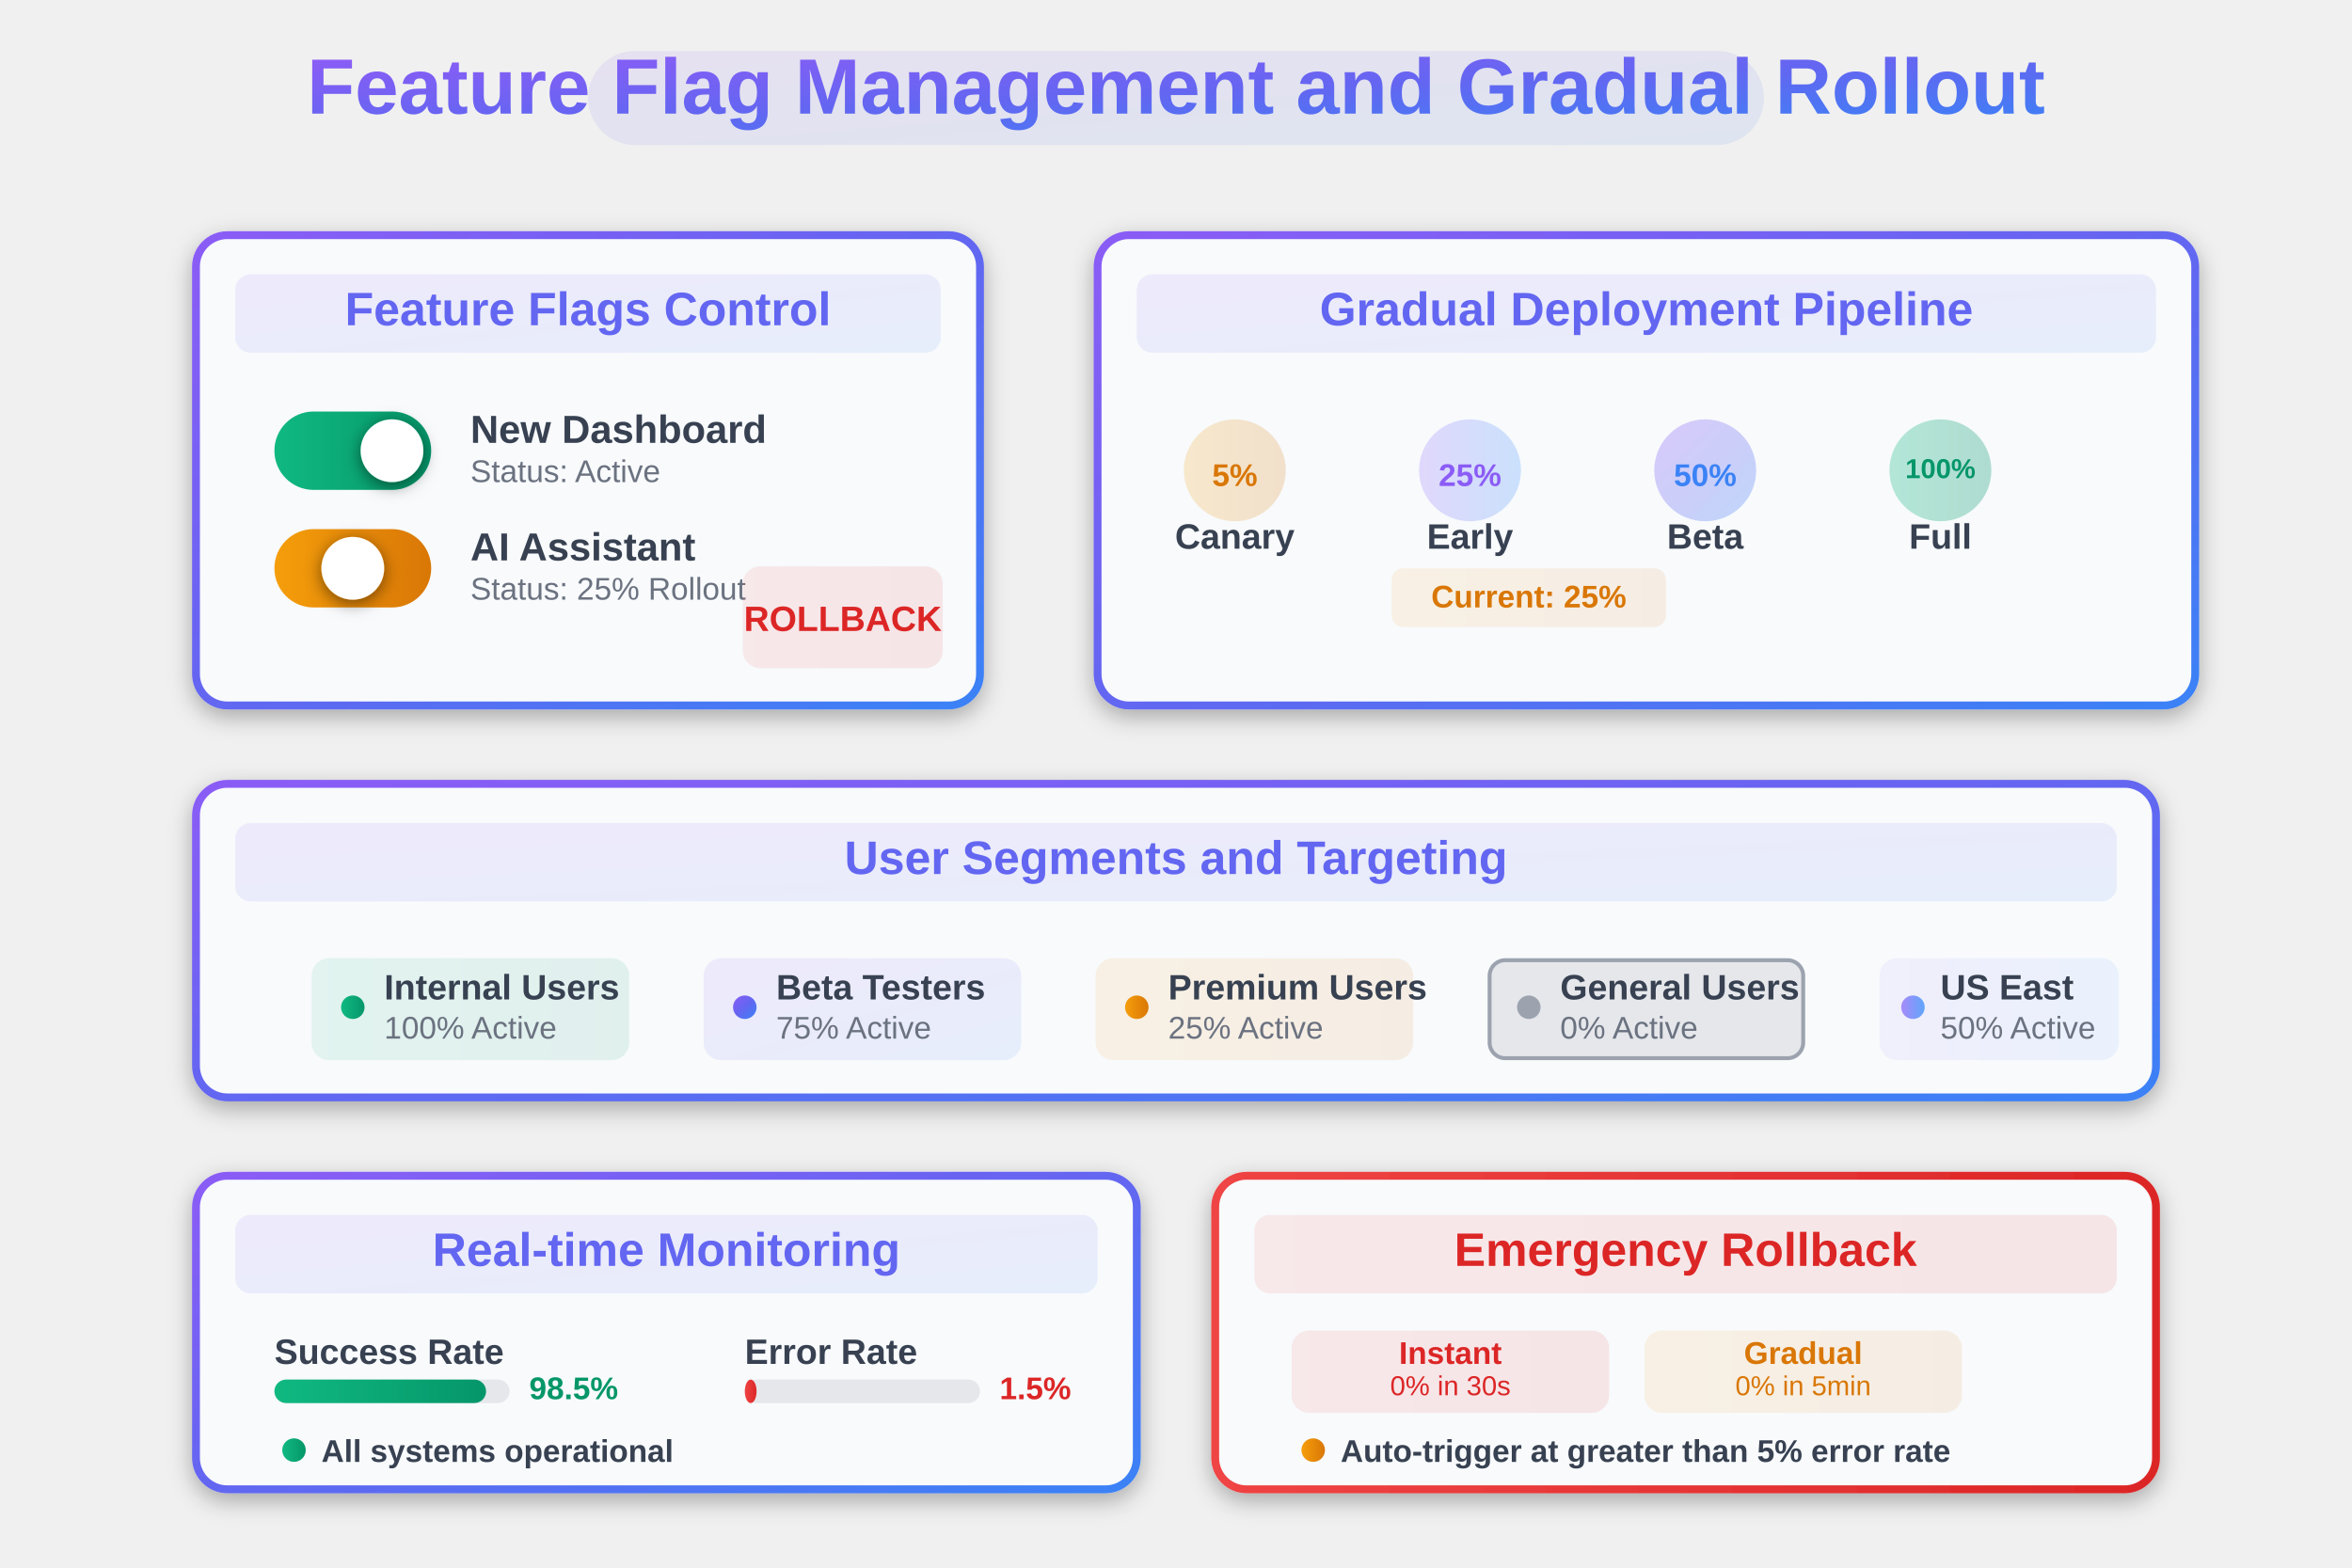
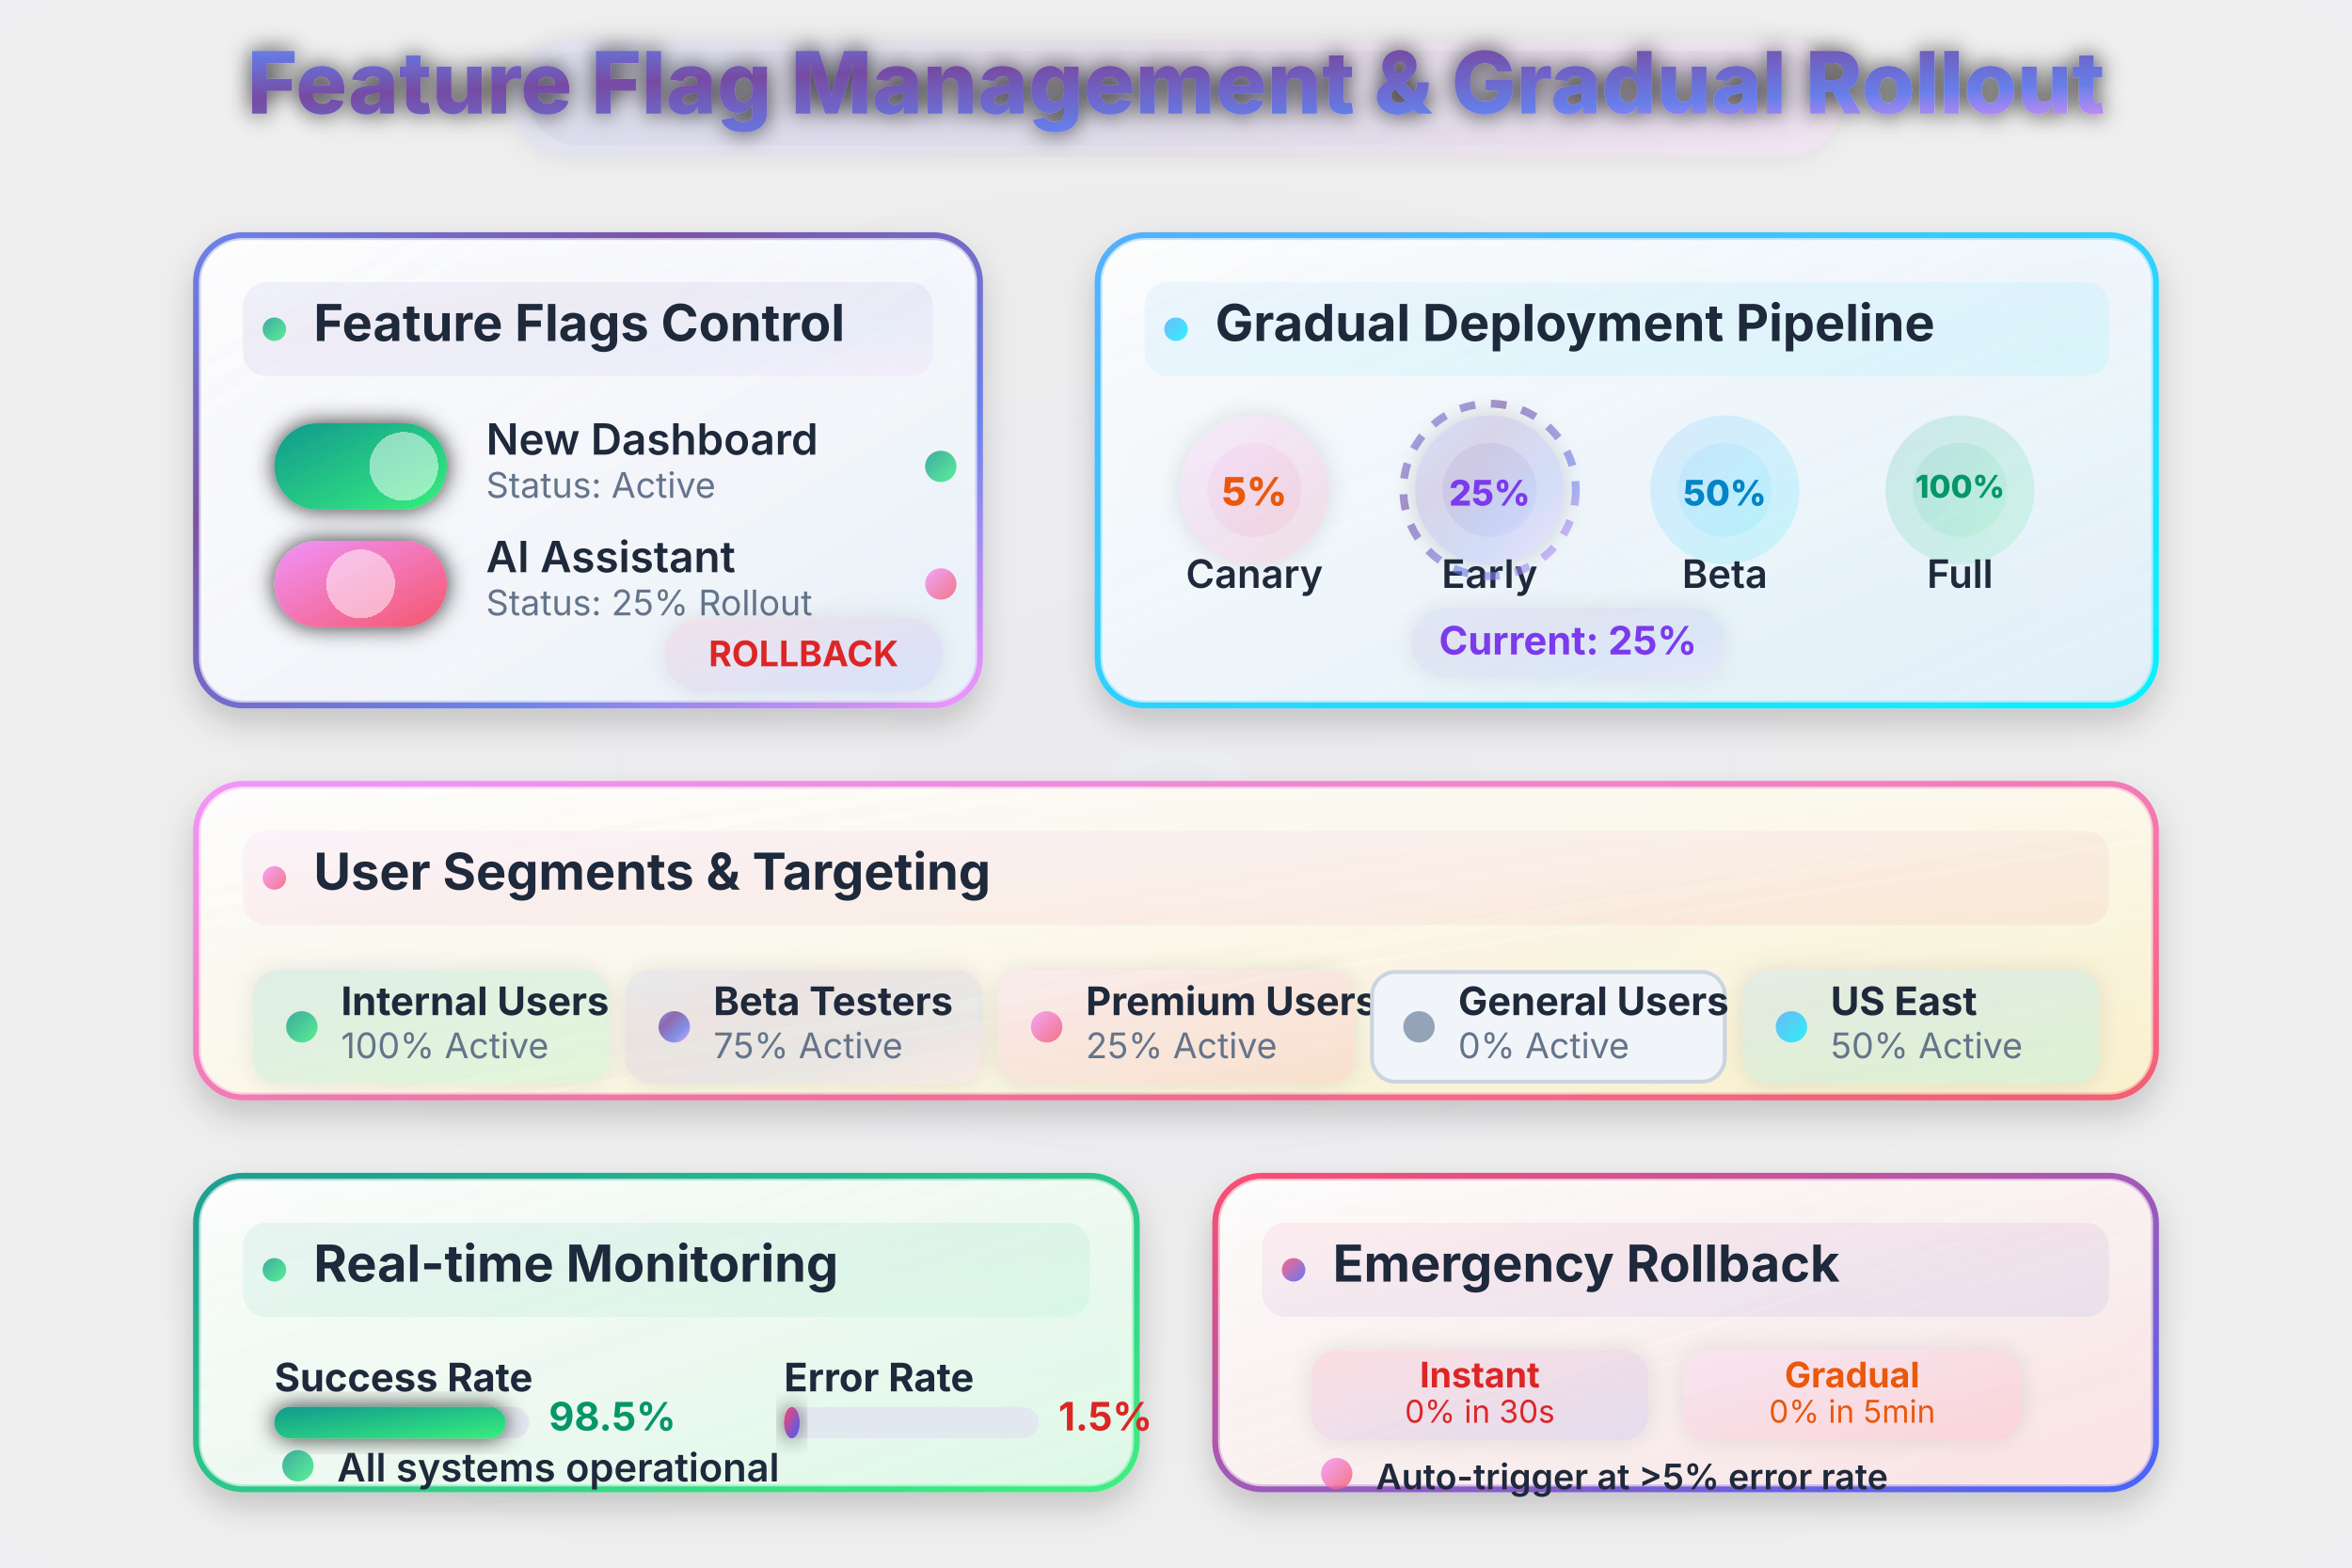
<svg xmlns="http://www.w3.org/2000/svg" viewBox="0 0 600 400" width="600" height="400">
  <defs>
    <linearGradient id="primaryGradient" x1="0%" y1="0%" x2="100%" y2="100%">
-       <stop offset="0%" style="stop-color:#8b5cf6;stop-opacity:1" />
-       <stop offset="50%" style="stop-color:#6366f1;stop-opacity:1" />
-       <stop offset="100%" style="stop-color:#3b82f6;stop-opacity:1" />
-     </linearGradient>
-     <linearGradient id="secondaryGradient" x1="0%" y1="0%" x2="100%" y2="0%">
-       <stop offset="0%" style="stop-color:#a78bfa;stop-opacity:1" />
-       <stop offset="100%" style="stop-color:#60a5fa;stop-opacity:1" />
-     </linearGradient>
-     <linearGradient id="successGradient" x1="0%" y1="0%" x2="100%" y2="0%">
-       <stop offset="0%" style="stop-color:#10b981;stop-opacity:1" />
-       <stop offset="100%" style="stop-color:#059669;stop-opacity:1" />
-     </linearGradient>
-     <linearGradient id="warningGradient" x1="0%" y1="0%" x2="100%" y2="0%">
-       <stop offset="0%" style="stop-color:#f59e0b;stop-opacity:1" />
-       <stop offset="100%" style="stop-color:#d97706;stop-opacity:1" />
-     </linearGradient>
-     <linearGradient id="dangerGradient" x1="0%" y1="0%" x2="100%" y2="0%">
-       <stop offset="0%" style="stop-color:#ef4444;stop-opacity:1" />
-       <stop offset="100%" style="stop-color:#dc2626;stop-opacity:1" />
-     </linearGradient>
-     <filter id="softShadow" x="-50%" y="-50%" width="200%" height="200%">
-       <feGaussianBlur in="SourceAlpha" stdDeviation="3" />
-       <feOffset dx="0" dy="2" result="offsetblur" />
+       <stop offset="0%" style="stop-color:#667eea;stop-opacity:1" />
+       <stop offset="30%" style="stop-color:#764ba2;stop-opacity:1" />
+       <stop offset="70%" style="stop-color:#667eea;stop-opacity:1" />
+       <stop offset="100%" style="stop-color:#f093fb;stop-opacity:1" />
+     </linearGradient>
+     <linearGradient id="secondaryGradient" x1="0%" y1="0%" x2="100%" y2="100%">
+       <stop offset="0%" style="stop-color:#4facfe;stop-opacity:1" />
+       <stop offset="100%" style="stop-color:#00f2fe;stop-opacity:1" />
+     </linearGradient>
+     <linearGradient id="successGradient" x1="0%" y1="0%" x2="100%" y2="100%">
+       <stop offset="0%" style="stop-color:#11998e;stop-opacity:1" />
+       <stop offset="100%" style="stop-color:#38ef7d;stop-opacity:1" />
+     </linearGradient>
+     <linearGradient id="warningGradient" x1="0%" y1="0%" x2="100%" y2="100%">
+       <stop offset="0%" style="stop-color:#f093fb;stop-opacity:1" />
+       <stop offset="100%" style="stop-color:#f5576c;stop-opacity:1" />
+     </linearGradient>
+     <linearGradient id="dangerGradient" x1="0%" y1="0%" x2="100%" y2="100%">
+       <stop offset="0%" style="stop-color:#fc466b;stop-opacity:1" />
+       <stop offset="100%" style="stop-color:#3f5efb;stop-opacity:1" />
+     </linearGradient>
+     <linearGradient id="cardBg1" x1="0%" y1="0%" x2="100%" y2="100%">
+       <stop offset="0%" style="stop-color:#ffffff;stop-opacity:0.95" />
+       <stop offset="50%" style="stop-color:#f8faff;stop-opacity:0.9" />
+       <stop offset="100%" style="stop-color:#e8f4fd;stop-opacity:0.85" />
+     </linearGradient>
+     <linearGradient id="cardBg2" x1="0%" y1="0%" x2="100%" y2="100%">
+       <stop offset="0%" style="stop-color:#ffffff;stop-opacity:0.95" />
+       <stop offset="50%" style="stop-color:#f0f9ff;stop-opacity:0.9" />
+       <stop offset="100%" style="stop-color:#e0f2fe;stop-opacity:0.85" />
+     </linearGradient>
+     <linearGradient id="cardBg3" x1="0%" y1="0%" x2="100%" y2="100%">
+       <stop offset="0%" style="stop-color:#ffffff;stop-opacity:0.95" />
+       <stop offset="50%" style="stop-color:#fffbeb;stop-opacity:0.9" />
+       <stop offset="100%" style="stop-color:#fef3c7;stop-opacity:0.85" />
+     </linearGradient>
+     <linearGradient id="cardBg4" x1="0%" y1="0%" x2="100%" y2="100%">
+       <stop offset="0%" style="stop-color:#ffffff;stop-opacity:0.95" />
+       <stop offset="50%" style="stop-color:#f0fdf4;stop-opacity:0.9" />
+       <stop offset="100%" style="stop-color:#dcfce7;stop-opacity:0.85" />
+     </linearGradient>
+     <linearGradient id="cardBg5" x1="0%" y1="0%" x2="100%" y2="100%">
+       <stop offset="0%" style="stop-color:#ffffff;stop-opacity:0.95" />
+       <stop offset="50%" style="stop-color:#fef2f2;stop-opacity:0.9" />
+       <stop offset="100%" style="stop-color:#fee2e2;stop-opacity:0.85" />
+     </linearGradient>
+     <radialGradient id="backgroundMesh" cx="50%" cy="50%" r="70%">
+       <stop offset="0%" style="stop-color:#667eea;stop-opacity:0.03" />
+       <stop offset="40%" style="stop-color:#764ba2;stop-opacity:0.02" />
+       <stop offset="100%" style="stop-color:#f093fb;stop-opacity:0.01" />
+     </radialGradient>
+     <filter id="premiumShadow" x="-50%" y="-50%" width="200%" height="200%">
+       <feGaussianBlur in="SourceAlpha" stdDeviation="4" />
+       <feOffset dx="0" dy="4" result="offsetblur" />
      <feComponentTransfer>
-         <feFuncA type="linear" slope="0.3" />
+         <feFuncA type="linear" slope="0.2" />
      </feComponentTransfer>
      <feMerge>
        <feMergeNode />
        <feMergeNode in="SourceGraphic" />
      </feMerge>
    </filter>
-     <filter id="glow" x="-50%" y="-50%" width="200%" height="200%">
-       <feGaussianBlur in="SourceAlpha" stdDeviation="2" />
-       <feOffset dx="0" dy="1" result="offsetblur" />
+     <filter id="glowEffect" x="-50%" y="-50%" width="200%" height="200%">
+       <feGaussianBlur in="SourceAlpha" stdDeviation="3" />
+       <feOffset dx="0" dy="0" result="offsetblur" />
      <feComponentTransfer>
-         <feFuncA type="linear" slope="0.5" />
+         <feFuncA type="linear" slope="0.8" />
      </feComponentTransfer>
      <feMerge>
        <feMergeNode />
        <feMergeNode in="SourceGraphic" />
      </feMerge>
    </filter>
+     <filter id="innerGlow" x="-50%" y="-50%" width="200%" height="200%">
+       <feGaussianBlur in="SourceGraphic" stdDeviation="2" />
+       <feComponentTransfer>
+         <feFuncA type="discrete" tableValues="0 .5" />
+       </feComponentTransfer>
+       <feColorMatrix type="matrix" values="1 0 1 0 0  0 1 1 0 0  1 0 1 0 0  0 0 0 1 0" />
+     </filter>
+     <linearGradient id="animatedGradient" x1="0%" y1="0%" x2="100%" y2="0%">
+       <stop offset="0%" style="stop-color:#667eea;stop-opacity:1">
+         <animate attributeName="stop-color" values="#667eea;#764ba2;#f093fb;#667eea" dur="4s" repeatCount="indefinite" />
+       </stop>
+       <stop offset="50%" style="stop-color:#764ba2;stop-opacity:1">
+         <animate attributeName="stop-color" values="#764ba2;#f093fb;#667eea;#764ba2" dur="4s" repeatCount="indefinite" />
+       </stop>
+       <stop offset="100%" style="stop-color:#f093fb;stop-opacity:1">
+         <animate attributeName="stop-color" values="#f093fb;#667eea;#764ba2;#f093fb" dur="4s" repeatCount="indefinite" />
+       </stop>
+     </linearGradient>
  </defs>
+   <rect width="600" height="400" fill="url(#backgroundMesh)" />
  <g id="title" transform="translate(300, 25)">
-     <rect x="-150" y="-12" width="300" height="24" rx="12" fill="url(#primaryGradient)" opacity="0.1" />
-     <text x="0" y="4" text-anchor="middle" font-family="Arial, sans-serif" font-size="20" font-weight="800" fill="url(#primaryGradient)">Feature Flag Management and Gradual Rollout</text>
+     <rect x="-170" y="-15" width="340" height="30" rx="15" fill="url(#animatedGradient)" opacity="0.1" filter="url(#glowEffect)" />
+     <rect x="-165" y="-12" width="330" height="24" rx="12" fill="url(#primaryGradient)" opacity="0.05" />
+     <text x="0" y="4" text-anchor="middle" font-family="Inter, system-ui, sans-serif" font-size="22" font-weight="800" fill="url(#primaryGradient)" filter="url(#glowEffect)">Feature Flag Management &amp; Gradual Rollout</text>
  </g>
  <g id="controlPanel" transform="translate(50, 60)">
-     <rect x="0" y="0" width="200" height="120" rx="8" fill="#f8fafc" stroke="url(#primaryGradient)" stroke-width="2" filter="url(#softShadow)" />
-     <rect x="10" y="10" width="180" height="20" rx="4" fill="url(#primaryGradient)" opacity="0.1" />
-     <text x="100" y="23" text-anchor="middle" font-family="Arial, sans-serif" font-size="12" font-weight="700" fill="#6366f1">Feature Flags Control</text>
+     <rect x="0" y="0" width="200" height="120" rx="12" fill="url(#cardBg1)" stroke="url(#primaryGradient)" stroke-width="1.5" filter="url(#premiumShadow)" opacity="0.95" />
+     <rect x="1" y="1" width="198" height="118" rx="11" fill="none" stroke="url(#primaryGradient)" stroke-width="0.5" opacity="0.3" />
+     <rect x="12" y="12" width="176" height="24" rx="6" fill="url(#primaryGradient)" opacity="0.08" />
+     <circle cx="20" cy="24" r="3" fill="url(#successGradient)" opacity="0.8" />
+     <text x="30" y="27" font-family="Inter, system-ui, sans-serif" font-size="13" font-weight="700" fill="#1e293b">Feature Flags Control</text>
+     <g transform="translate(20, 48)">
+       <rect x="0" y="0" width="44" height="22" rx="11" fill="url(#successGradient)" filter="url(#glowEffect)" />
+       <circle cx="33" cy="11" r="9" fill="#ffffff" filter="url(#innerGlow)">
+         <animate attributeName="cx" values="33;33;33" dur="0.3s" />
+       </circle>
+       <text x="54" y="8" font-family="Inter, system-ui, sans-serif" font-size="11" font-weight="600" fill="#1e293b">New Dashboard</text>
+       <text x="54" y="19" font-family="Inter, system-ui, sans-serif" font-size="9" fill="#64748b">Status: Active</text>
+       <circle cx="170" cy="11" r="4" fill="url(#successGradient)" opacity="0.8">
+         <animate attributeName="opacity" values="0.8;0.3;0.8" dur="2s" repeatCount="indefinite" />
+       </circle>
+     </g>
+     <g transform="translate(20, 78)">
+       <rect x="0" y="0" width="44" height="22" rx="11" fill="url(#warningGradient)" filter="url(#glowEffect)" />
+       <circle cx="22" cy="11" r="9" fill="#ffffff" filter="url(#innerGlow)" />
+       <text x="54" y="8" font-family="Inter, system-ui, sans-serif" font-size="11" font-weight="600" fill="#1e293b">AI Assistant</text>
+       <text x="54" y="19" font-family="Inter, system-ui, sans-serif" font-size="9" fill="#64748b">Status: 25% Rollout</text>
+       <circle cx="170" cy="11" r="4" fill="url(#warningGradient)" opacity="0.8">
+         <animate attributeName="opacity" values="0.8;0.3;0.8" dur="1.5s" repeatCount="indefinite" />
+       </circle>
+     </g>
+     <g transform="translate(120, 98)">
+       <rect x="0" y="0" width="70" height="18" rx="9" fill="url(#dangerGradient)" opacity="0.1" stroke="url(#dangerGradient)" stroke-width="1" filter="url(#glowEffect)" />
+       <text x="35" y="12" text-anchor="middle" font-family="Inter, system-ui, sans-serif" font-size="9" font-weight="700" fill="#dc2626">ROLLBACK</text>
+     </g>
+   </g>
+   <g id="deploymentPipeline" transform="translate(280, 60)">
+     <rect x="0" y="0" width="270" height="120" rx="12" fill="url(#cardBg2)" stroke="url(#secondaryGradient)" stroke-width="1.5" filter="url(#premiumShadow)" opacity="0.95" />
+     <rect x="1" y="1" width="268" height="118" rx="11" fill="none" stroke="url(#secondaryGradient)" stroke-width="0.5" opacity="0.3" />
+     <rect x="12" y="12" width="246" height="24" rx="6" fill="url(#secondaryGradient)" opacity="0.08" />
+     <circle cx="20" cy="24" r="3" fill="url(#secondaryGradient)" opacity="0.8" />
+     <text x="30" y="27" font-family="Inter, system-ui, sans-serif" font-size="13" font-weight="700" fill="#1e293b">Gradual Deployment Pipeline</text>
+     <g transform="translate(25, 50)">
+       <circle cx="15" cy="15" r="18" fill="url(#warningGradient)" opacity="0.15" stroke="url(#warningGradient)" stroke-width="2" filter="url(#glowEffect)" />
+       <circle cx="15" cy="15" r="12" fill="url(#warningGradient)" opacity="0.1" />
+       <text x="15" y="19" text-anchor="middle" font-family="Inter, system-ui, sans-serif" font-size="10" font-weight="800" fill="#ea580c">5%</text>
+       <text x="15" y="40" text-anchor="middle" font-family="Inter, system-ui, sans-serif" font-size="10" font-weight="600" fill="#1e293b">Canary</text>
+     </g>
+     <g transform="translate(85, 50)">
+       <circle cx="15" cy="15" r="18" fill="url(#primaryGradient)" opacity="0.2" stroke="url(#primaryGradient)" stroke-width="2" filter="url(#glowEffect)" />
+       <circle cx="15" cy="15" r="12" fill="url(#primaryGradient)" opacity="0.1" />
+       <text x="15" y="19" text-anchor="middle" font-family="Inter, system-ui, sans-serif" font-size="9" font-weight="800" fill="#7c3aed">25%</text>
+       <text x="15" y="40" text-anchor="middle" font-family="Inter, system-ui, sans-serif" font-size="10" font-weight="600" fill="#1e293b">Early</text>
+       <circle cx="15" cy="15" r="22" fill="none" stroke="url(#primaryGradient)" stroke-width="2" opacity="0.6" stroke-dasharray="4,4">
+         <animate attributeName="stroke-dashoffset" from="0" to="8" dur="2s" repeatCount="indefinite" />
+       </circle>
+     </g>
+     <g transform="translate(145, 50)">
+       <circle cx="15" cy="15" r="18" fill="url(#secondaryGradient)" opacity="0.15" stroke="url(#secondaryGradient)" stroke-width="2" />
+       <circle cx="15" cy="15" r="12" fill="url(#secondaryGradient)" opacity="0.1" />
+       <text x="15" y="19" text-anchor="middle" font-family="Inter, system-ui, sans-serif" font-size="9" font-weight="800" fill="#0284c7">50%</text>
+       <text x="15" y="40" text-anchor="middle" font-family="Inter, system-ui, sans-serif" font-size="10" font-weight="600" fill="#1e293b">Beta</text>
+     </g>
+     <g transform="translate(205, 50)">
+       <circle cx="15" cy="15" r="18" fill="url(#successGradient)" opacity="0.15" stroke="url(#successGradient)" stroke-width="2" />
+       <circle cx="15" cy="15" r="12" fill="url(#successGradient)" opacity="0.1" />
+       <text x="15" y="17" text-anchor="middle" font-family="Inter, system-ui, sans-serif" font-size="8" font-weight="800" fill="#059669">100%</text>
+       <text x="15" y="40" text-anchor="middle" font-family="Inter, system-ui, sans-serif" font-size="10" font-weight="600" fill="#1e293b">Full</text>
+     </g>
+     <g stroke="url(#primaryGradient)" stroke-width="2.5" fill="none" opacity="0.7">
+       <path d="M 58 65 L 82 65" stroke-dasharray="4,3" stroke-linecap="round">
+         <animate attributeName="stroke-dashoffset" from="0" to="7" dur="1.5s" repeatCount="indefinite" />
+       </path>
+       <path d="M 118 65 L 142 65" stroke-dasharray="4,3" stroke-linecap="round">
+         <animate attributeName="stroke-dashoffset" from="0" to="7" dur="1.5s" repeatCount="indefinite" />
+       </path>
+       <path d="M 178 65 L 202 65" stroke-dasharray="4,3" stroke-linecap="round">
+         <animate attributeName="stroke-dashoffset" from="0" to="7" dur="1.5s" repeatCount="indefinite" />
+       </path>
+     </g>
+     <g transform="translate(80, 95)">
+       <rect x="0" y="0" width="80" height="18" rx="9" fill="url(#primaryGradient)" opacity="0.1" filter="url(#glowEffect)" />
+       <text x="40" y="12" text-anchor="middle" font-family="Inter, system-ui, sans-serif" font-size="10" font-weight="700" fill="#7c3aed">Current: 25%</text>
+     </g>
+   </g>
+   <g id="userSegments" transform="translate(50, 200)">
+     <rect x="0" y="0" width="500" height="80" rx="12" fill="url(#cardBg3)" stroke="url(#warningGradient)" stroke-width="1.5" filter="url(#premiumShadow)" opacity="0.95" />
+     <rect x="1" y="1" width="498" height="78" rx="11" fill="none" stroke="url(#warningGradient)" stroke-width="0.5" opacity="0.3" />
+     <rect x="12" y="12" width="476" height="24" rx="6" fill="url(#warningGradient)" opacity="0.08" />
+     <circle cx="20" cy="24" r="3" fill="url(#warningGradient)" opacity="0.8" />
+     <text x="30" y="27" font-family="Inter, system-ui, sans-serif" font-size="13" font-weight="700" fill="#1e293b">User Segments &amp; Targeting</text>
+     <g transform="translate(15, 48)">
+       <rect x="0" y="0" width="90" height="28" rx="6" fill="url(#successGradient)" opacity="0.12" stroke="url(#successGradient)" stroke-width="1" filter="url(#glowEffect)" />
+       <circle cx="12" cy="14" r="4" fill="url(#successGradient)" opacity="0.8" />
+       <text x="22" y="11" font-family="Inter, system-ui, sans-serif" font-size="10" font-weight="700" fill="#1e293b">Internal Users</text>
+       <text x="22" y="22" font-family="Inter, system-ui, sans-serif" font-size="9" fill="#64748b">100% Active</text>
+     </g>
+     <g transform="translate(110, 48)">
+       <rect x="0" y="0" width="90" height="28" rx="6" fill="url(#primaryGradient)" opacity="0.12" stroke="url(#primaryGradient)" stroke-width="1" filter="url(#glowEffect)" />
+       <circle cx="12" cy="14" r="4" fill="url(#primaryGradient)" opacity="0.8" />
+       <text x="22" y="11" font-family="Inter, system-ui, sans-serif" font-size="10" font-weight="700" fill="#1e293b">Beta Testers</text>
+       <text x="22" y="22" font-family="Inter, system-ui, sans-serif" font-size="9" fill="#64748b">75% Active</text>
+     </g>
+     <g transform="translate(205, 48)">
+       <rect x="0" y="0" width="90" height="28" rx="6" fill="url(#warningGradient)" opacity="0.12" stroke="url(#warningGradient)" stroke-width="1" filter="url(#glowEffect)" />
+       <circle cx="12" cy="14" r="4" fill="url(#warningGradient)" opacity="0.8" />
+       <text x="22" y="11" font-family="Inter, system-ui, sans-serif" font-size="10" font-weight="700" fill="#1e293b">Premium Users</text>
+       <text x="22" y="22" font-family="Inter, system-ui, sans-serif" font-size="9" fill="#64748b">25% Active</text>
+     </g>
+     <g transform="translate(300, 48)">
+       <rect x="0" y="0" width="90" height="28" rx="6" fill="#f1f5f9" stroke="#cbd5e1" stroke-width="1" />
+       <circle cx="12" cy="14" r="4" fill="#94a3b8" />
+       <text x="22" y="11" font-family="Inter, system-ui, sans-serif" font-size="10" font-weight="700" fill="#1e293b">General Users</text>
+       <text x="22" y="22" font-family="Inter, system-ui, sans-serif" font-size="9" fill="#64748b">0% Active</text>
+     </g>
+     <g transform="translate(395, 48)">
+       <rect x="0" y="0" width="90" height="28" rx="6" fill="url(#secondaryGradient)" opacity="0.12" stroke="url(#secondaryGradient)" stroke-width="1" filter="url(#glowEffect)" />
+       <circle cx="12" cy="14" r="4" fill="url(#secondaryGradient)" opacity="0.8" />
+       <text x="22" y="11" font-family="Inter, system-ui, sans-serif" font-size="10" font-weight="700" fill="#1e293b">US East</text>
+       <text x="22" y="22" font-family="Inter, system-ui, sans-serif" font-size="9" fill="#64748b">50% Active</text>
+     </g>
+   </g>
+   <g id="monitoring" transform="translate(50, 300)">
+     <rect x="0" y="0" width="240" height="80" rx="12" fill="url(#cardBg4)" stroke="url(#successGradient)" stroke-width="1.5" filter="url(#premiumShadow)" opacity="0.95" />
+     <rect x="1" y="1" width="238" height="78" rx="11" fill="none" stroke="url(#successGradient)" stroke-width="0.5" opacity="0.3" />
+     <rect x="12" y="12" width="216" height="24" rx="6" fill="url(#successGradient)" opacity="0.08" />
+     <circle cx="20" cy="24" r="3" fill="url(#successGradient)" opacity="0.8">
+       <animate attributeName="opacity" values="0.8;0.3;0.8" dur="2s" repeatCount="indefinite" />
+     </circle>
+     <text x="30" y="27" font-family="Inter, system-ui, sans-serif" font-size="13" font-weight="700" fill="#1e293b">Real-time Monitoring</text>
    <g transform="translate(20, 45)">
-       <rect x="0" y="0" width="40" height="20" rx="10" fill="url(#successGradient)" />
-       <circle cx="30" cy="10" r="8" fill="#ffffff" filter="url(#glow)" />
-       <text x="50" y="8" font-family="Arial, sans-serif" font-size="10" font-weight="600" fill="#374151">New Dashboard</text>
-       <text x="50" y="18" font-family="Arial, sans-serif" font-size="8" fill="#6b7280">Status: Active</text>
-     </g>
-     <g transform="translate(20, 75)">
-       <rect x="0" y="0" width="40" height="20" rx="10" fill="url(#warningGradient)" />
-       <circle cx="20" cy="10" r="8" fill="#ffffff" filter="url(#glow)" />
-       <text x="50" y="8" font-family="Arial, sans-serif" font-size="10" font-weight="600" fill="#374151">AI Assistant</text>
-       <text x="50" y="18" font-family="Arial, sans-serif" font-size="8" fill="#6b7280">Status: 25% Rollout</text>
-     </g>
-     <g transform="translate(140, 85)">
-       <rect x="0" y="0" width="50" height="25" rx="4" fill="url(#dangerGradient)" opacity="0.1" stroke="url(#dangerGradient)" stroke-width="1" />
-       <text x="25" y="16" text-anchor="middle" font-family="Arial, sans-serif" font-size="9" font-weight="600" fill="#dc2626">ROLLBACK</text>
-     </g>
-   </g>
-   <g id="deploymentPipeline" transform="translate(280, 60)">
-     <rect x="0" y="0" width="280" height="120" rx="8" fill="#f8fafc" stroke="url(#primaryGradient)" stroke-width="2" filter="url(#softShadow)" />
-     <rect x="10" y="10" width="260" height="20" rx="4" fill="url(#primaryGradient)" opacity="0.1" />
-     <text x="140" y="23" text-anchor="middle" font-family="Arial, sans-serif" font-size="12" font-weight="700" fill="#6366f1">Gradual Deployment Pipeline</text>
-     <g transform="translate(20, 45)">
-       <circle cx="15" cy="15" r="12" fill="url(#warningGradient)" opacity="0.2" stroke="url(#warningGradient)" stroke-width="2" />
-       <text x="15" y="19" text-anchor="middle" font-family="Arial, sans-serif" font-size="8" font-weight="700" fill="#d97706">5%</text>
-       <text x="15" y="35" text-anchor="middle" font-family="Arial, sans-serif" font-size="9" font-weight="600" fill="#374151">Canary</text>
-     </g>
-     <g transform="translate(80, 45)">
-       <circle cx="15" cy="15" r="12" fill="url(#secondaryGradient)" opacity="0.3" stroke="url(#secondaryGradient)" stroke-width="2" />
-       <text x="15" y="19" text-anchor="middle" font-family="Arial, sans-serif" font-size="8" font-weight="700" fill="#8b5cf6">25%</text>
-       <text x="15" y="35" text-anchor="middle" font-family="Arial, sans-serif" font-size="9" font-weight="600" fill="#374151">Early</text>
-     </g>
-     <g transform="translate(140, 45)">
-       <circle cx="15" cy="15" r="12" fill="url(#primaryGradient)" opacity="0.3" stroke="url(#primaryGradient)" stroke-width="2" />
-       <text x="15" y="19" text-anchor="middle" font-family="Arial, sans-serif" font-size="8" font-weight="700" fill="#3b82f6">50%</text>
-       <text x="15" y="35" text-anchor="middle" font-family="Arial, sans-serif" font-size="9" font-weight="600" fill="#374151">Beta</text>
-     </g>
-     <g transform="translate(200, 45)">
-       <circle cx="15" cy="15" r="12" fill="url(#successGradient)" opacity="0.3" stroke="url(#successGradient)" stroke-width="2" />
-       <text x="15" y="17" text-anchor="middle" font-family="Arial, sans-serif" font-size="7" font-weight="700" fill="#059669">100%</text>
-       <text x="15" y="35" text-anchor="middle" font-family="Arial, sans-serif" font-size="9" font-weight="600" fill="#374151">Full</text>
-     </g>
-     <g stroke="url(#primaryGradient)" stroke-width="2" fill="none" opacity="0.6">
-       <path d="M 50 60 L 65 60" stroke-dasharray="3,2" />
-       <path d="M 110 60 L 125 60" stroke-dasharray="3,2" />
-       <path d="M 170 60 L 185 60" stroke-dasharray="3,2" />
-     </g>
-     <g transform="translate(75, 85)">
-       <rect x="0" y="0" width="70" height="15" rx="3" fill="url(#warningGradient)" opacity="0.1" />
-       <text x="35" y="10" text-anchor="middle" font-family="Arial, sans-serif" font-size="8" font-weight="600" fill="#d97706">Current: 25%</text>
-     </g>
-   </g>
-   <g id="userSegments" transform="translate(50, 200)">
-     <rect x="0" y="0" width="500" height="80" rx="8" fill="#f8fafc" stroke="url(#primaryGradient)" stroke-width="2" filter="url(#softShadow)" />
-     <rect x="10" y="10" width="480" height="20" rx="4" fill="url(#primaryGradient)" opacity="0.1" />
-     <text x="250" y="23" text-anchor="middle" font-family="Arial, sans-serif" font-size="12" font-weight="700" fill="#6366f1">User Segments and Targeting</text>
-     <g transform="translate(30, 45)">
-       <rect x="0" y="0" width="80" height="25" rx="4" fill="url(#successGradient)" opacity="0.1" stroke="url(#successGradient)" stroke-width="1" />
-       <circle cx="10" cy="12" r="3" fill="url(#successGradient)" />
-       <text x="18" y="10" font-family="Arial, sans-serif" font-size="9" font-weight="600" fill="#374151">Internal Users</text>
-       <text x="18" y="20" font-family="Arial, sans-serif" font-size="8" fill="#6b7280">100% Active</text>
-     </g>
-     <g transform="translate(130, 45)">
-       <rect x="0" y="0" width="80" height="25" rx="4" fill="url(#primaryGradient)" opacity="0.1" stroke="url(#primaryGradient)" stroke-width="1" />
-       <circle cx="10" cy="12" r="3" fill="url(#primaryGradient)" />
-       <text x="18" y="10" font-family="Arial, sans-serif" font-size="9" font-weight="600" fill="#374151">Beta Testers</text>
-       <text x="18" y="20" font-family="Arial, sans-serif" font-size="8" fill="#6b7280">75% Active</text>
-     </g>
-     <g transform="translate(230, 45)">
-       <rect x="0" y="0" width="80" height="25" rx="4" fill="url(#warningGradient)" opacity="0.1" stroke="url(#warningGradient)" stroke-width="1" />
-       <circle cx="10" cy="12" r="3" fill="url(#warningGradient)" />
-       <text x="18" y="10" font-family="Arial, sans-serif" font-size="9" font-weight="600" fill="#374151">Premium Users</text>
-       <text x="18" y="20" font-family="Arial, sans-serif" font-size="8" fill="#6b7280">25% Active</text>
-     </g>
-     <g transform="translate(330, 45)">
-       <rect x="0" y="0" width="80" height="25" rx="4" fill="#e5e7eb" stroke="#9ca3af" stroke-width="1" />
-       <circle cx="10" cy="12" r="3" fill="#9ca3af" />
-       <text x="18" y="10" font-family="Arial, sans-serif" font-size="9" font-weight="600" fill="#374151">General Users</text>
-       <text x="18" y="20" font-family="Arial, sans-serif" font-size="8" fill="#6b7280">0% Active</text>
-     </g>
-     <g transform="translate(430, 45)">
-       <rect x="0" y="0" width="60" height="25" rx="4" fill="url(#secondaryGradient)" opacity="0.1" stroke="url(#secondaryGradient)" stroke-width="1" />
-       <circle cx="8" cy="12" r="3" fill="url(#secondaryGradient)" />
-       <text x="15" y="10" font-family="Arial, sans-serif" font-size="9" font-weight="600" fill="#374151">US East</text>
-       <text x="15" y="20" font-family="Arial, sans-serif" font-size="8" fill="#6b7280">50% Active</text>
-     </g>
-   </g>
-   <g id="monitoring" transform="translate(50, 300)">
-     <rect x="0" y="0" width="240" height="80" rx="8" fill="#f8fafc" stroke="url(#primaryGradient)" stroke-width="2" filter="url(#softShadow)" />
-     <rect x="10" y="10" width="220" height="20" rx="4" fill="url(#primaryGradient)" opacity="0.1" />
-     <text x="120" y="23" text-anchor="middle" font-family="Arial, sans-serif" font-size="12" font-weight="700" fill="#6366f1">Real-time Monitoring</text>
-     <g transform="translate(20, 40)">
      <g>
-         <text x="0" y="8" font-family="Arial, sans-serif" font-size="9" font-weight="600" fill="#374151">Success Rate</text>
-         <rect x="0" y="12" width="60" height="6" rx="3" fill="#e5e7eb" />
-         <rect x="0" y="12" width="54" height="6" rx="3" fill="url(#successGradient)" />
-         <text x="65" y="17" font-family="Arial, sans-serif" font-size="8" font-weight="600" fill="#059669">98.5%</text>
+         <text x="0" y="10" font-family="Inter, system-ui, sans-serif" font-size="10" font-weight="700" fill="#1e293b">Success Rate</text>
+         <rect x="0" y="14" width="65" height="8" rx="4" fill="#e2e8f0" />
+         <rect x="0" y="14" width="59" height="8" rx="4" fill="url(#successGradient)" filter="url(#glowEffect)" />
+         <text x="70" y="20" font-family="Inter, system-ui, sans-serif" font-size="10" font-weight="700" fill="#059669">98.5%</text>
      </g>
-       <g transform="translate(120, 0)">
-         <text x="0" y="8" font-family="Arial, sans-serif" font-size="9" font-weight="600" fill="#374151">Error Rate</text>
-         <rect x="0" y="12" width="60" height="6" rx="3" fill="#e5e7eb" />
-         <rect x="0" y="12" width="3" height="6" rx="3" fill="url(#dangerGradient)" />
-         <text x="65" y="17" font-family="Arial, sans-serif" font-size="8" font-weight="600" fill="#dc2626">1.5%</text>
+       <g transform="translate(130, 0)">
+         <text x="0" y="10" font-family="Inter, system-ui, sans-serif" font-size="10" font-weight="700" fill="#1e293b">Error Rate</text>
+         <rect x="0" y="14" width="65" height="8" rx="4" fill="#e2e8f0" />
+         <rect x="0" y="14" width="4" height="8" rx="4" fill="url(#dangerGradient)" filter="url(#glowEffect)" />
+         <text x="70" y="20" font-family="Inter, system-ui, sans-serif" font-size="10" font-weight="700" fill="#dc2626">1.5%</text>
      </g>
    </g>
-     <g transform="translate(20, 65)">
-       <circle cx="5" cy="5" r="3" fill="url(#successGradient)" />
-       <text x="12" y="8" font-family="Arial, sans-serif" font-size="8" font-weight="600" fill="#374151">All systems operational</text>
+     <g transform="translate(20, 68)">
+       <circle cx="6" cy="6" r="4" fill="url(#successGradient)" opacity="0.8">
+         <animate attributeName="opacity" values="0.8;0.4;0.8" dur="1.5s" repeatCount="indefinite" />
+       </circle>
+       <text x="16" y="10" font-family="Inter, system-ui, sans-serif" font-size="10" font-weight="600" fill="#1e293b">All systems operational</text>
    </g>
  </g>
  <g id="rollbackMechanism" transform="translate(310, 300)">
-     <rect x="0" y="0" width="240" height="80" rx="8" fill="#f8fafc" stroke="url(#dangerGradient)" stroke-width="2" filter="url(#softShadow)" />
-     <rect x="10" y="10" width="220" height="20" rx="4" fill="url(#dangerGradient)" opacity="0.1" />
-     <text x="120" y="23" text-anchor="middle" font-family="Arial, sans-serif" font-size="12" font-weight="700" fill="#dc2626">Emergency Rollback</text>
-     <g transform="translate(20, 40)">
-       <g>
-         <rect x="0" y="0" width="80" height="20" rx="4" fill="url(#dangerGradient)" opacity="0.1" stroke="url(#dangerGradient)" stroke-width="1" />
-         <text x="40" y="8" text-anchor="middle" font-family="Arial, sans-serif" font-size="8" font-weight="600" fill="#dc2626">Instant</text>
-         <text x="40" y="16" text-anchor="middle" font-family="Arial, sans-serif" font-size="7" fill="#dc2626">0% in 30s</text>
-       </g>
-       <g transform="translate(90, 0)">
-         <rect x="0" y="0" width="80" height="20" rx="4" fill="url(#warningGradient)" opacity="0.1" stroke="url(#warningGradient)" stroke-width="1" />
-         <text x="40" y="8" text-anchor="middle" font-family="Arial, sans-serif" font-size="8" font-weight="600" fill="#d97706">Gradual</text>
-         <text x="40" y="16" text-anchor="middle" font-family="Arial, sans-serif" font-size="7" fill="#d97706">0% in 5min</text>
-       </g>
-     </g>
-     <g transform="translate(20, 65)">
-       <circle cx="5" cy="5" r="3" fill="url(#warningGradient)" />
-       <text x="12" y="8" font-family="Arial, sans-serif" font-size="8" font-weight="600" fill="#374151">Auto-trigger at greater than 5% error rate</text>
-     </g>
-   </g>
-   <g id="flowArrows" stroke="url(#primaryGradient)" stroke-width="2" fill="none" opacity="0.4">
-     <path d="M 250 120 Q 265 120 280 120" stroke-dasharray="4,3">
-       <animate attributeName="stroke-dashoffset" from="0" to="7" dur="2s" repeatCount="indefinite" />
-     </path>
-     <path d="M 420 180 Q 420 190 420 200" stroke-dasharray="4,3">
-       <animate attributeName="stroke-dashoffset" from="0" to="7" dur="2s" repeatCount="indefinite" />
-     </path>
-     <path d="M 170 280 Q 170 290 170 300" stroke-dasharray="4,3">
-       <animate attributeName="stroke-dashoffset" from="0" to="7" dur="2s" repeatCount="indefinite" />
-     </path>
-     <path d="M 290 340 Q 300 340 310 340" stroke-dasharray="4,3">
-       <animate attributeName="stroke-dashoffset" from="0" to="7" dur="2s" repeatCount="indefinite" />
+     <rect x="0" y="0" width="240" height="80" rx="12" fill="url(#cardBg5)" stroke="url(#dangerGradient)" stroke-width="1.5" filter="url(#premiumShadow)" opacity="0.95" />
+     <rect x="1" y="1" width="238" height="78" rx="11" fill="none" stroke="url(#dangerGradient)" stroke-width="0.5" opacity="0.3" />
+     <rect x="12" y="12" width="216" height="24" rx="6" fill="url(#dangerGradient)" opacity="0.08" />
+     <circle cx="20" cy="24" r="3" fill="url(#dangerGradient)" opacity="0.8">
+       <animate attributeName="opacity" values="0.8;0.3;0.8" dur="1s" repeatCount="indefinite" />
+     </circle>
+     <text x="30" y="27" font-family="Inter, system-ui, sans-serif" font-size="13" font-weight="700" fill="#1e293b">Emergency Rollback</text>
+     <g transform="translate(25, 45)">
+       <rect x="0" y="0" width="85" height="22" rx="6" fill="url(#dangerGradient)" opacity="0.12" stroke="url(#dangerGradient)" stroke-width="1" filter="url(#glowEffect)" />
+       <text x="42.5" y="9" text-anchor="middle" font-family="Inter, system-ui, sans-serif" font-size="9" font-weight="700" fill="#dc2626">Instant</text>
+       <text x="42.5" y="18" text-anchor="middle" font-family="Inter, system-ui, sans-serif" font-size="8" fill="#dc2626">0% in 30s</text>
+       <rect x="95" y="0" width="85" height="22" rx="6" fill="url(#warningGradient)" opacity="0.12" stroke="url(#warningGradient)" stroke-width="1" filter="url(#glowEffect)" />
+       <text x="137.5" y="9" text-anchor="middle" font-family="Inter, system-ui, sans-serif" font-size="9" font-weight="700" fill="#ea580c">Gradual</text>
+       <text x="137.5" y="18" text-anchor="middle" font-family="Inter, system-ui, sans-serif" font-size="8" fill="#ea580c">0% in 5min</text>
+     </g>
+     <g transform="translate(25, 70)">
+       <circle cx="6" cy="6" r="4" fill="url(#warningGradient)" opacity="0.8">
+         <animate attributeName="opacity" values="0.8;0.4;0.8" dur="1.2s" repeatCount="indefinite" />
+       </circle>
+       <text x="16" y="10" font-family="Inter, system-ui, sans-serif" font-size="9" font-weight="600" fill="#1e293b">Auto-trigger at &gt;5% error rate</text>
+     </g>
+   </g>
+   <g id="flowArrows" stroke="url(#primaryGradient)" stroke-width="2.5" fill="none" opacity="0.6" stroke-linecap="round">
+     <path d="M 250 120 Q 265 120 280 120" stroke-dasharray="6,4" filter="url(#glowEffect)">
+       <animate attributeName="stroke-dashoffset" from="0" to="10" dur="2s" repeatCount="indefinite" />
+     </path>
+     <path d="M 415 180 Q 415 190 415 200" stroke-dasharray="6,4" filter="url(#glowEffect)">
+       <animate attributeName="stroke-dashoffset" from="0" to="10" dur="2s" repeatCount="indefinite" />
+     </path>
+     <path d="M 170 280 Q 170 290 170 300" stroke-dasharray="6,4" filter="url(#glowEffect)">
+       <animate attributeName="stroke-dashoffset" from="0" to="10" dur="2s" repeatCount="indefinite" />
+     </path>
+     <path d="M 290 340 Q 300 340 310 340" stroke-dasharray="6,4" filter="url(#glowEffect)">
+       <animate attributeName="stroke-dashoffset" from="0" to="10" dur="2s" repeatCount="indefinite" />
    </path>
  </g>
</svg>
